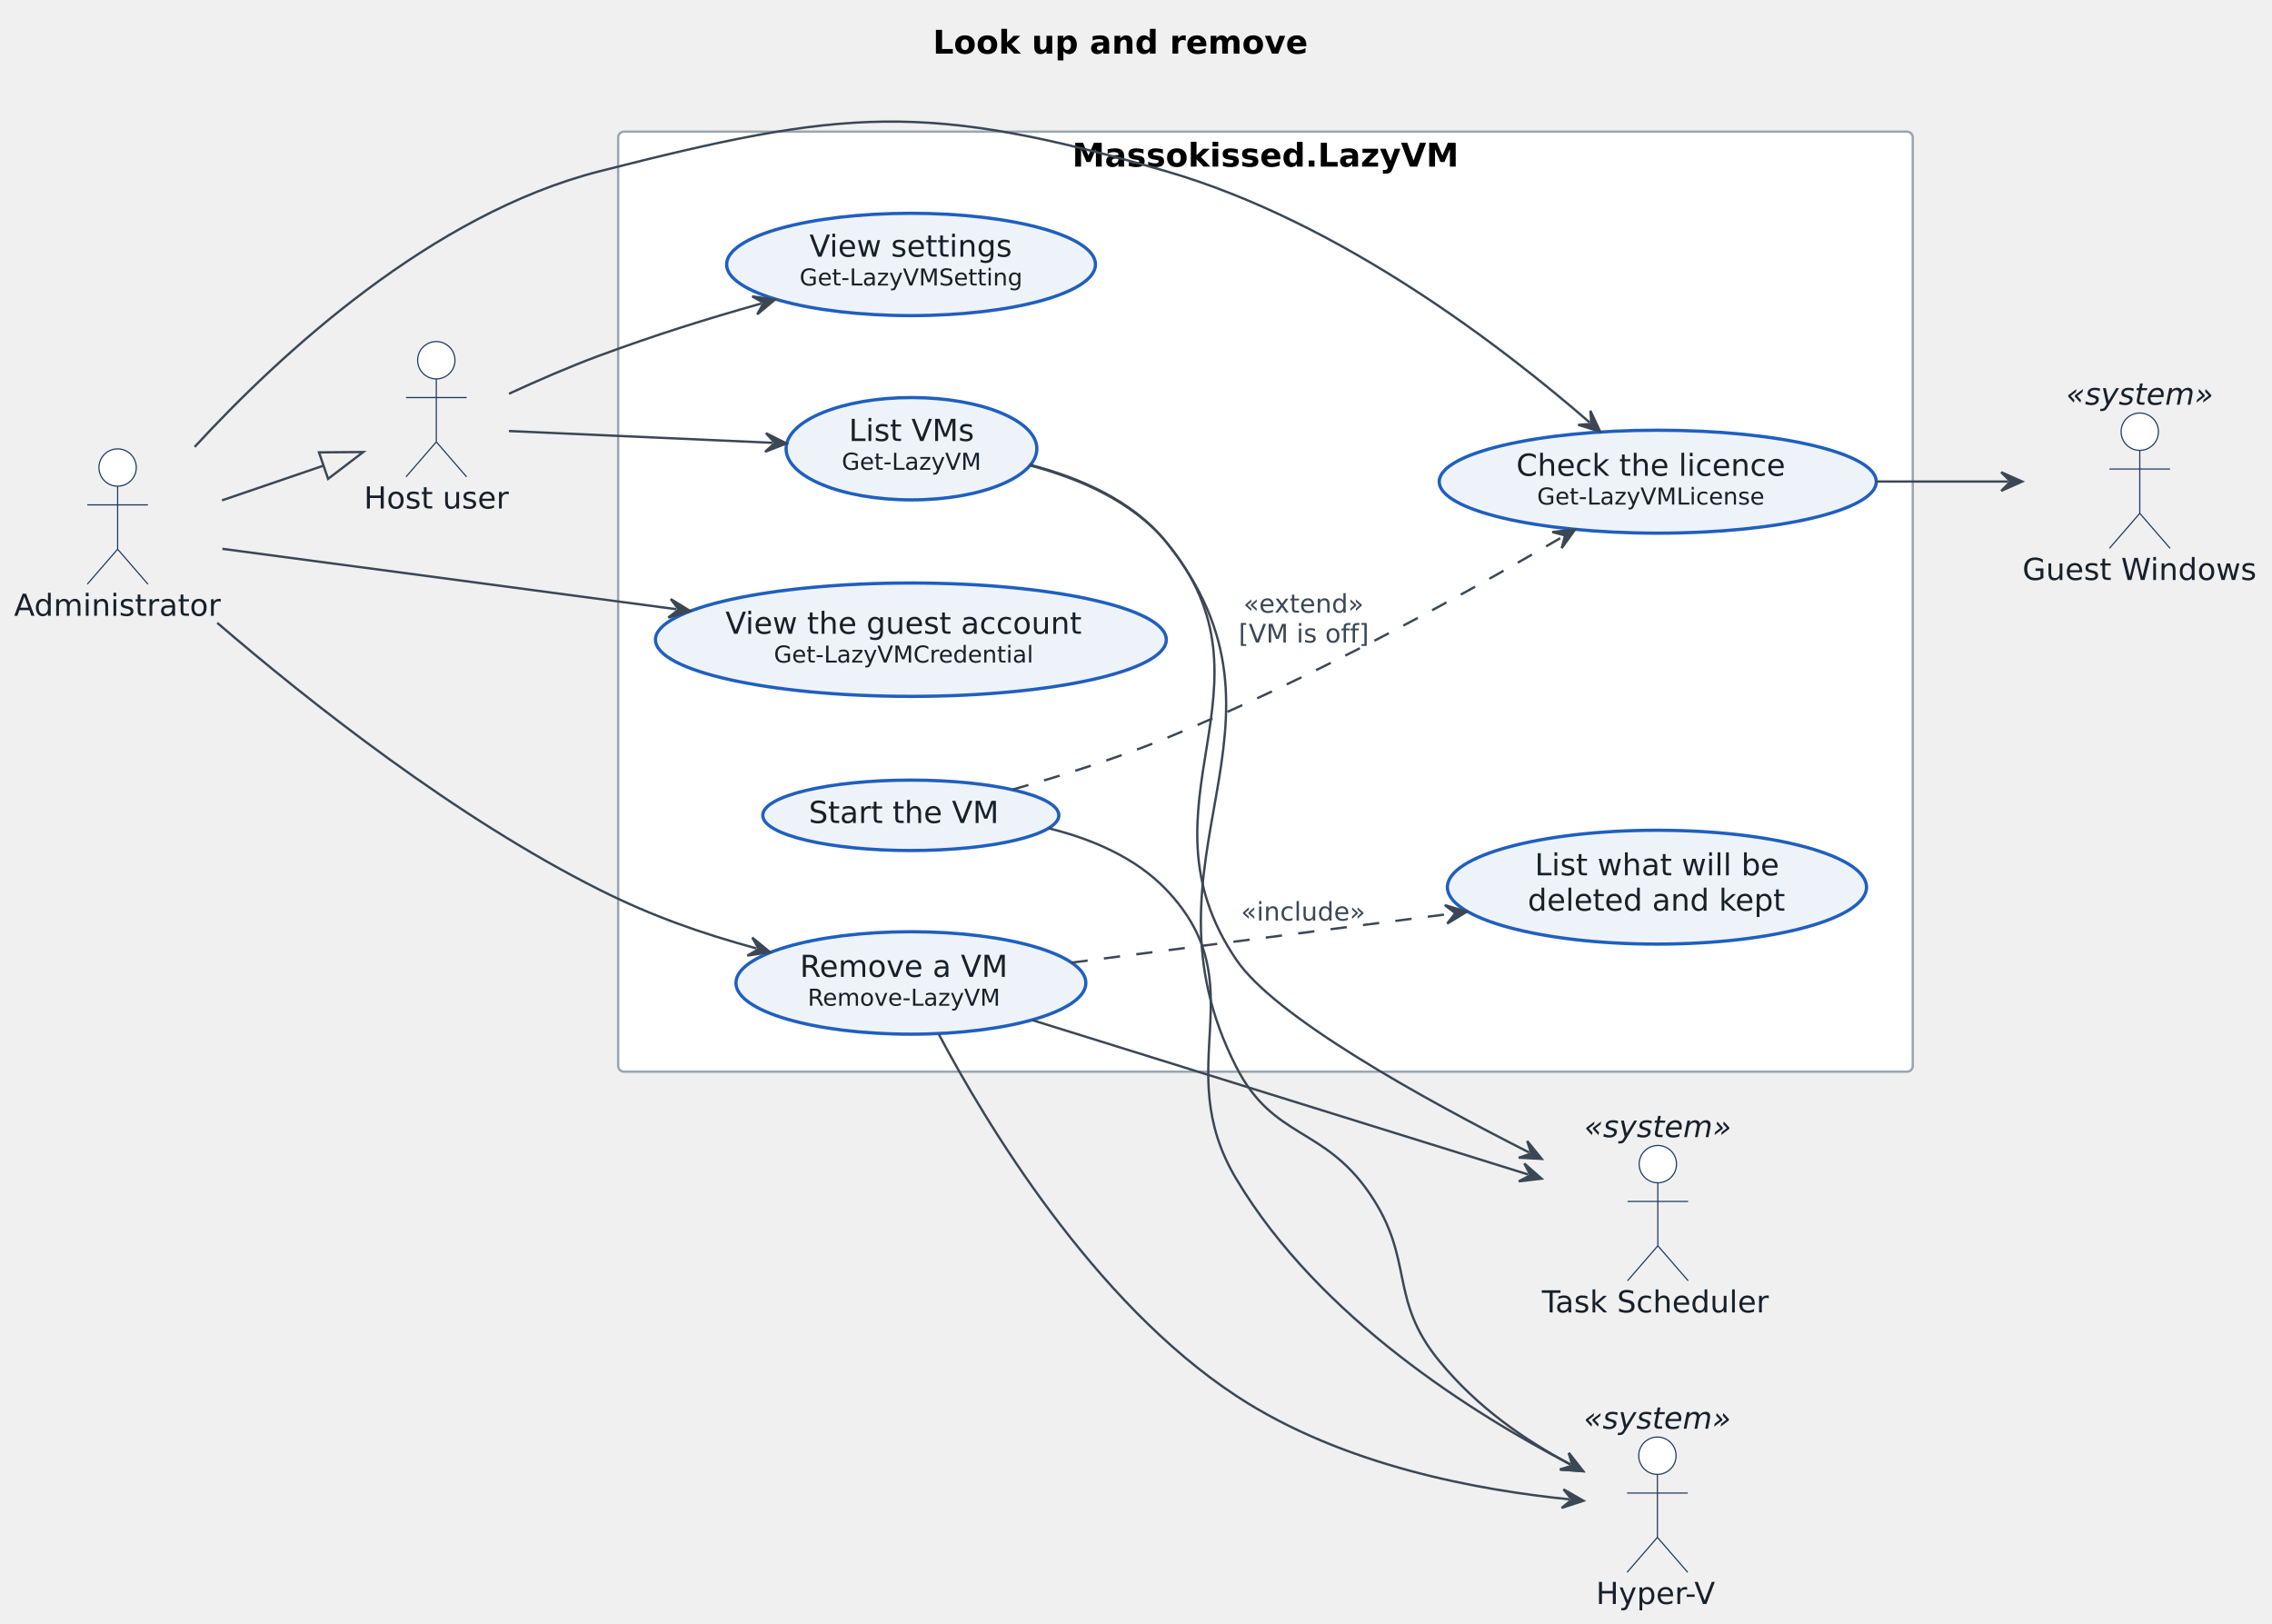
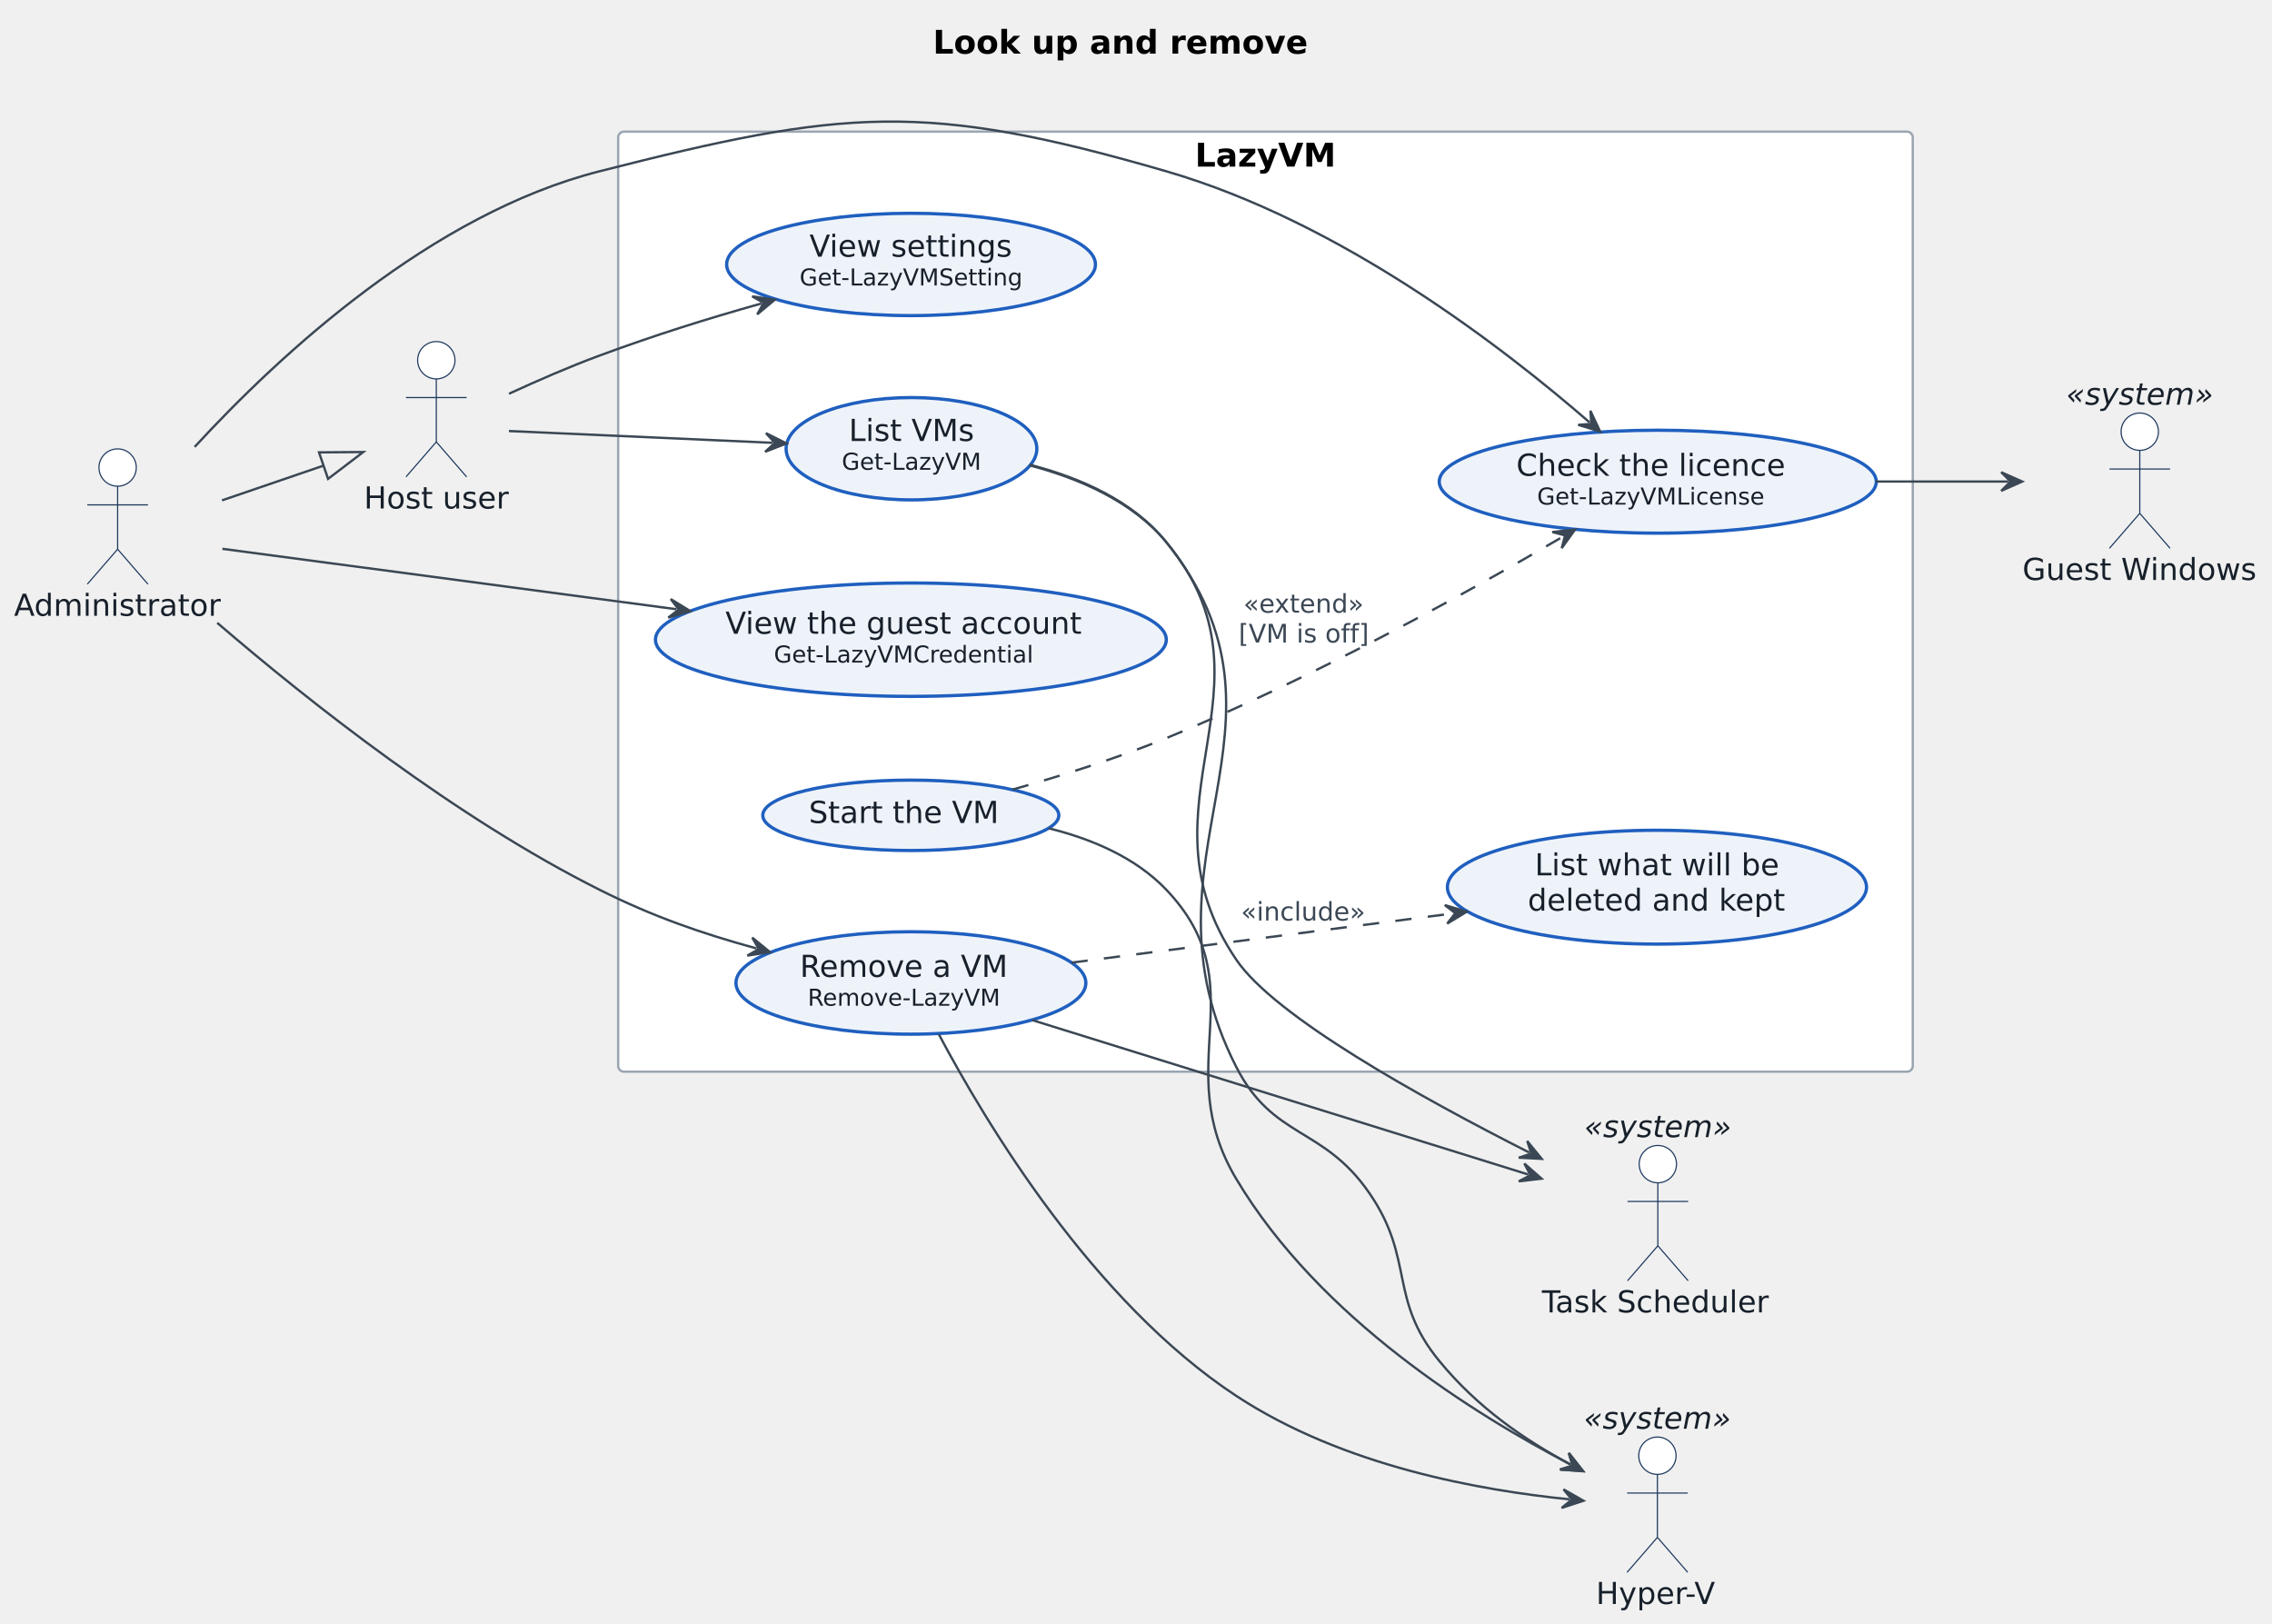
<svg xmlns="http://www.w3.org/2000/svg" contentStyleType="text/css" height="696px" preserveAspectRatio="none" style="width:974px;height:696px;background:#FFFFFF;" version="1.1" viewBox="0 0 974 696" width="974px" zoomAndPan="magnify">
  <defs />
  <g>
    <text fill="#000000" font-family="DejaVu Sans,Verdana,Segoe UI,Arial,sans-serif" font-size="14" font-weight="bold" lengthAdjust="spacing" textLength="160.74" x="399.945" y="22.995">Look up and remove</text>
-     <g id="cluster_Massokissed.LazyVM">
+     <g id="cluster_LazyVM">
      <rect fill="#FFFFFF" height="403" rx="2.5" ry="2.5" style="stroke:#9AA5B1;stroke-width:1.0;" width="555" x="265" y="56.437" />
-       <text fill="#000000" font-family="DejaVu Sans,Verdana,Segoe UI,Arial,sans-serif" font-size="14" font-weight="bold" lengthAdjust="spacing" textLength="165.683" x="459.659" y="71.432">Massokissed.LazyVM</text>
+       <text fill="#000000" font-family="DejaVu Sans,Verdana,Segoe UI,Arial,sans-serif" font-size="14" font-weight="bold" lengthAdjust="spacing" textLength="60.42" x="512.29" y="71.432">LazyVM</text>
    </g>
    <g id="elem_List">
      <ellipse cx="390.746" cy="192.369" fill="#EEF3FA" rx="53.746" ry="21.932" style="stroke:#1F5FBF;stroke-width:1.4;" />
      <text fill="#17202A" font-family="DejaVu Sans,Verdana,Segoe UI,Arial,sans-serif" font-size="13" lengthAdjust="spacing" textLength="53.739" x="363.876" y="189.049">List VMs</text>
      <text fill="#17202A" font-family="DejaVu Sans,Verdana,Segoe UI,Arial,sans-serif" font-size="10" lengthAdjust="spacing" textLength="59.766" x="360.863" y="201.397">Get-LazyVM</text>
    </g>
    <g id="elem_Set">
      <ellipse cx="390.564" cy="113.369" fill="#EEF3FA" rx="79.064" ry="21.932" style="stroke:#1F5FBF;stroke-width:1.4;" />
      <text fill="#17202A" font-family="DejaVu Sans,Verdana,Segoe UI,Arial,sans-serif" font-size="13" lengthAdjust="spacing" textLength="87.109" x="347.01" y="110.049">View settings</text>
      <text fill="#17202A" font-family="DejaVu Sans,Verdana,Segoe UI,Arial,sans-serif" font-size="10" lengthAdjust="spacing" textLength="95.571" x="342.779" y="122.397">Get-LazyVMSetting</text>
    </g>
    <g id="elem_CredV">
      <ellipse cx="390.494" cy="274.236" fill="#EEF3FA" rx="109.494" ry="24.299" style="stroke:#1F5FBF;stroke-width:1.4;" />
      <text fill="#17202A" font-family="DejaVu Sans,Verdana,Segoe UI,Arial,sans-serif" font-size="13" lengthAdjust="spacing" textLength="153.017" x="310.986" y="271.699">View the guest account</text>
      <text fill="#17202A" font-family="DejaVu Sans,Verdana,Segoe UI,Arial,sans-serif" font-size="10" lengthAdjust="spacing" textLength="111.455" x="331.767" y="284.047">Get-LazyVMCredential</text>
    </g>
    <g id="elem_Lic">
      <ellipse cx="710.682" cy="206.502" fill="#EEF3FA" rx="93.682" ry="22.066" style="stroke:#1F5FBF;stroke-width:1.4;" />
      <text fill="#17202A" font-family="DejaVu Sans,Verdana,Segoe UI,Arial,sans-serif" font-size="13" lengthAdjust="spacing" textLength="115.343" x="650.01" y="203.965">Check the licence</text>
      <text fill="#17202A" font-family="DejaVu Sans,Verdana,Segoe UI,Arial,sans-serif" font-size="10" lengthAdjust="spacing" textLength="97.466" x="658.949" y="216.314">Get-LazyVMLicense</text>
    </g>
    <g id="elem_Start">
      <ellipse cx="390.46" cy="349.529" fill="#EEF3FA" rx="63.46" ry="15.092" style="stroke:#1F5FBF;stroke-width:1.4;" />
      <text fill="#17202A" font-family="DejaVu Sans,Verdana,Segoe UI,Arial,sans-serif" font-size="13" lengthAdjust="spacing" textLength="81.466" x="346.727" y="352.812">Start the VM</text>
    </g>
    <g id="elem_Rem">
      <ellipse cx="390.504" cy="421.397" fill="#EEF3FA" rx="75.004" ry="21.96" style="stroke:#1F5FBF;stroke-width:1.4;" />
      <text fill="#17202A" font-family="DejaVu Sans,Verdana,Segoe UI,Arial,sans-serif" font-size="13" lengthAdjust="spacing" textLength="89.68" x="342.903" y="418.804">Remove a VM</text>
      <text fill="#17202A" font-family="DejaVu Sans,Verdana,Segoe UI,Arial,sans-serif" font-size="10" lengthAdjust="spacing" textLength="82.974" x="346.256" y="431.152">Remove-LazyVM</text>
    </g>
    <g id="elem_Plan">
      <ellipse cx="710.336" cy="380.338" fill="#EEF3FA" rx="89.836" ry="24.401" style="stroke:#1F5FBF;stroke-width:1.4;" />
      <text fill="#17202A" font-family="DejaVu Sans,Verdana,Segoe UI,Arial,sans-serif" font-size="13" lengthAdjust="spacing" textLength="104.774" x="657.949" y="375.272">List what will be</text>
      <text fill="#17202A" font-family="DejaVu Sans,Verdana,Segoe UI,Arial,sans-serif" font-size="13" lengthAdjust="spacing" textLength="110.805" x="654.934" y="390.405">deleted and kept</text>
    </g>
    <g id="elem_User">
      <ellipse cx="187.043" cy="154.437" fill="#FFFFFF" rx="8" ry="8" style="stroke:#1F3A5F;stroke-width:0.5;" />
      <path d="M187.043,162.437 L187.043,189.437 M174.043,170.437 L200.043,170.437 M187.043,189.437 L174.043,204.437 M187.043,189.437 L200.043,204.437 " fill="none" style="stroke:#1F3A5F;stroke-width:0.5;" />
      <text fill="#17202A" font-family="DejaVu Sans,Verdana,Segoe UI,Arial,sans-serif" font-size="13" lengthAdjust="spacing" textLength="62.086" x="156" y="218.004">Host user</text>
    </g>
    <g id="elem_Admin">
      <ellipse cx="50.424" cy="200.437" fill="#FFFFFF" rx="8" ry="8" style="stroke:#1F3A5F;stroke-width:0.5;" />
      <path d="M50.424,208.437 L50.424,235.437 M37.424,216.437 L63.424,216.437 M50.424,235.437 L37.424,250.437 M50.424,235.437 L63.424,250.437 " fill="none" style="stroke:#1F3A5F;stroke-width:0.5;" />
      <text fill="#17202A" font-family="DejaVu Sans,Verdana,Segoe UI,Arial,sans-serif" font-size="13" lengthAdjust="spacing" textLength="88.848" x="6" y="264.004">Administrator</text>
    </g>
    <g id="elem_HV">
      <ellipse cx="710.523" cy="624.07" fill="#FFFFFF" rx="8" ry="8" style="stroke:#1F3A5F;stroke-width:0.5;" />
      <path d="M710.523,632.07 L710.523,659.07 M697.523,640.07 L723.523,640.07 M710.523,659.07 L697.523,674.07 M710.523,659.07 L723.523,674.07 " fill="none" style="stroke:#1F3A5F;stroke-width:0.5;" />
      <text fill="#17202A" font-family="DejaVu Sans,Verdana,Segoe UI,Arial,sans-serif" font-size="13" lengthAdjust="spacing" textLength="52.648" x="684.199" y="687.637">Hyper-V</text>
      <text fill="#17202A" font-family="DejaVu Sans,Verdana,Segoe UI,Arial,sans-serif" font-size="13" font-style="italic" lengthAdjust="spacing" textLength="63.045" x="679" y="612.504">«system»</text>
    </g>
    <g id="elem_TS">
      <ellipse cx="710.712" cy="499.07" fill="#FFFFFF" rx="8" ry="8" style="stroke:#1F3A5F;stroke-width:0.5;" />
      <path d="M710.712,507.07 L710.712,534.07 M697.712,515.07 L723.712,515.07 M710.712,534.07 L697.712,549.07 M710.712,534.07 L723.712,549.07 " fill="none" style="stroke:#1F3A5F;stroke-width:0.5;" />
      <text fill="#17202A" font-family="DejaVu Sans,Verdana,Segoe UI,Arial,sans-serif" font-size="13" lengthAdjust="spacing" textLength="99.423" x="661" y="562.637">Task Scheduler</text>
      <text fill="#17202A" font-family="DejaVu Sans,Verdana,Segoe UI,Arial,sans-serif" font-size="13" font-style="italic" lengthAdjust="spacing" textLength="63.045" x="679.189" y="487.504">«system»</text>
    </g>
    <g id="elem_Guest">
      <ellipse cx="917.315" cy="185.07" fill="#FFFFFF" rx="8" ry="8" style="stroke:#1F3A5F;stroke-width:0.5;" />
      <path d="M917.315,193.07 L917.315,220.07 M904.315,201.07 L930.315,201.07 M917.315,220.07 L904.315,235.07 M917.315,220.07 L930.315,235.07 " fill="none" style="stroke:#1F3A5F;stroke-width:0.5;" />
      <text fill="#17202A" font-family="DejaVu Sans,Verdana,Segoe UI,Arial,sans-serif" font-size="13" lengthAdjust="spacing" textLength="100.629" x="867" y="248.637">Guest Windows</text>
      <text fill="#17202A" font-family="DejaVu Sans,Verdana,Segoe UI,Arial,sans-serif" font-size="13" font-style="italic" lengthAdjust="spacing" textLength="63.045" x="885.792" y="173.504">«system»</text>
    </g>
    <g id="link_Admin_User">
      <path d="M95.17,214.507 C114.96,207.737 120.839,205.723 138.699,199.613 " fill="none" id="Admin-to-User" style="stroke:#3B4754;stroke-width:1.0;" />
      <polygon fill="none" points="155.73,193.787,136.757,193.936,140.641,205.29,155.73,193.787" style="stroke:#3B4754;stroke-width:1.0;" />
    </g>
    <g id="link_User_List">
      <path d="M218.17,184.787 C249.57,186.187 293.356,188.139 331.186,189.829 " fill="none" id="User-to-List" style="stroke:#3B4754;stroke-width:1.0;" />
      <polygon fill="#3B4754" points="337.18,190.097,328.368,185.699,332.185,189.874,328.01,193.691,337.18,190.097" style="stroke:#3B4754;stroke-width:1.0;" />
    </g>
    <g id="link_User_Set">
      <path d="M218.2,168.797 C230.14,163.297 244.07,157.217 257,152.437 C281.29,143.457 302.896,136.736 326.425,130.096 " fill="none" id="User-to-Set" style="stroke:#3B4754;stroke-width:1.0;" />
      <polygon fill="#3B4754" points="332.2,128.467,322.452,127.061,327.388,129.825,324.625,134.761,332.2,128.467" style="stroke:#3B4754;stroke-width:1.0;" />
    </g>
    <g id="link_Admin_CredV">
      <path d="M95.34,235.277 C145.89,242.007 224.482,252.465 289.993,261.185 " fill="none" id="Admin-to-CredV" style="stroke:#3B4754;stroke-width:1.0;" />
      <polygon fill="#3B4754" points="295.94,261.977,287.546,256.824,290.984,261.317,286.491,264.754,295.94,261.977" style="stroke:#3B4754;stroke-width:1.0;" />
    </g>
    <g id="link_Admin_Lic">
      <path d="M83.45,191.587 C120.32,151.567 185.16,91.727 257,73.437 C361.66,46.787 396.29,43.297 500,73.437 C575.29,95.317 644.887,149.376 681.447,181.076 " fill="none" id="Admin-to-Lic" style="stroke:#3B4754;stroke-width:1.0;" />
      <polygon fill="#3B4754" points="685.98,185.007,681.801,176.089,682.202,181.731,676.56,182.133,685.98,185.007" style="stroke:#3B4754;stroke-width:1.0;" />
    </g>
    <g id="link_Admin_Rem">
      <path d="M93.13,267.017 C132.75,301.057 195.32,350.497 257,381.437 C279.87,392.917 300.863,400.184 324.333,406.604 " fill="none" id="Admin-to-Rem" style="stroke:#3B4754;stroke-width:1.0;" />
      <polygon fill="#3B4754" points="330.12,408.187,322.494,401.954,325.297,406.868,320.384,409.671,330.12,408.187" style="stroke:#3B4754;stroke-width:1.0;" />
    </g>
    <g id="link_Start_Lic">
      <path d="M434.14,338.477 C454.4,332.757 478.78,325.147 500,316.437 C564.04,290.157 629.361,253.847 670.071,230.027 " fill="none" id="Start-to-Lic" style="stroke:#3B4754;stroke-width:1.0;stroke-dasharray:7.0,7.0;" />
      <polygon fill="#3B4754" points="675.25,226.997,665.462,228.09,670.934,229.522,669.502,234.994,675.25,226.997" style="stroke:#3B4754;stroke-width:1.0;" />
      <text fill="#3B4754" font-family="DejaVu Sans,Verdana,Segoe UI,Arial,sans-serif" font-size="11" lengthAdjust="spacing" textLength="51.772" x="533.041" y="262.647">«extend»</text>
      <text fill="#3B4754" font-family="DejaVu Sans,Verdana,Segoe UI,Arial,sans-serif" font-size="11" lengthAdjust="spacing" textLength="55.854" x="531" y="275.452">[VM is off]</text>
    </g>
    <g id="link_Rem_Plan">
      <path d="M459.33,412.687 C508.94,406.297 570.499,398.354 622.879,391.604 " fill="none" id="Rem-to-Plan" style="stroke:#3B4754;stroke-width:1.0;stroke-dasharray:7.0,7.0;" />
      <polygon fill="#3B4754" points="628.83,390.837,619.393,388.02,623.871,391.476,620.415,395.954,628.83,390.837" style="stroke:#3B4754;stroke-width:1.0;" />
      <text fill="#3B4754" font-family="DejaVu Sans,Verdana,Segoe UI,Arial,sans-serif" font-size="11" lengthAdjust="spacing" textLength="53.313" x="532" y="394.647">«include»</text>
    </g>
    <g id="link_List_HV">
      <path d="M441.41,199.217 C462.62,204.687 485.7,214.567 500,232.437 C563.05,311.197 484.09,367.607 530,457.437 C545.88,488.507 567.19,482.707 587,511.437 C606.68,539.977 595,556.647 617,583.437 C633.69,603.757 653.475,617.127 673.305,627.877 " fill="none" id="List-to-HV" style="stroke:#3B4754;stroke-width:1.0;" />
      <polygon fill="#3B4754" points="678.58,630.737,672.574,622.931,674.184,628.354,668.761,629.964,678.58,630.737" style="stroke:#3B4754;stroke-width:1.0;" />
    </g>
    <g id="link_List_TS">
      <path d="M441.42,199.507 C462.49,205.037 485.46,214.887 500,232.437 C551.46,294.557 484.75,344.657 530,411.437 C546.52,435.807 608.279,470.092 655.579,494.092 " fill="none" id="List-to-TS" style="stroke:#3B4754;stroke-width:1.0;" />
      <polygon fill="#3B4754" points="660.93,496.807,654.714,489.167,656.471,494.545,651.094,496.302,660.93,496.807" style="stroke:#3B4754;stroke-width:1.0;" />
    </g>
    <g id="link_Lic_Guest">
      <path d="M804.1,206.437 C825.75,206.437 841.99,206.437 860.91,206.437 " fill="none" id="Lic-to-Guest" style="stroke:#3B4754;stroke-width:1.0;" />
      <polygon fill="#3B4754" points="866.91,206.437,857.91,202.437,861.91,206.437,857.91,210.437,866.91,206.437" style="stroke:#3B4754;stroke-width:1.0;" />
    </g>
    <g id="link_Start_HV">
      <path d="M449.59,355.097 C467.92,359.617 486.8,367.567 500,381.437 C539.09,422.507 500.91,456.767 530,505.437 C565.78,565.317 632.231,606.401 673.351,627.861 " fill="none" id="Start-to-HV" style="stroke:#3B4754;stroke-width:1.0;" />
      <polygon fill="#3B4754" points="678.67,630.637,672.542,622.927,674.237,628.323,668.841,630.019,678.67,630.637" style="stroke:#3B4754;stroke-width:1.0;" />
    </g>
    <g id="link_Rem_HV">
      <path d="M402.49,443.437 C422.5,481.167 468.54,558.037 530,598.437 C576.17,628.777 635.07,638.965 672.86,642.775 " fill="none" id="Rem-to-HV" style="stroke:#3B4754;stroke-width:1.0;" />
      <polygon fill="#3B4754" points="678.83,643.377,670.277,638.494,673.855,642.875,669.474,646.454,678.83,643.377" style="stroke:#3B4754;stroke-width:1.0;" />
    </g>
    <g id="link_Rem_TS">
      <path d="M442.59,437.347 C502.72,456.067 596.111,485.133 655.151,503.513 " fill="none" id="Rem-to-TS" style="stroke:#3B4754;stroke-width:1.0;" />
      <polygon fill="#3B4754" points="660.88,505.297,653.476,498.803,656.106,503.811,651.098,506.441,660.88,505.297" style="stroke:#3B4754;stroke-width:1.0;" />
    </g>
  </g>
</svg>
